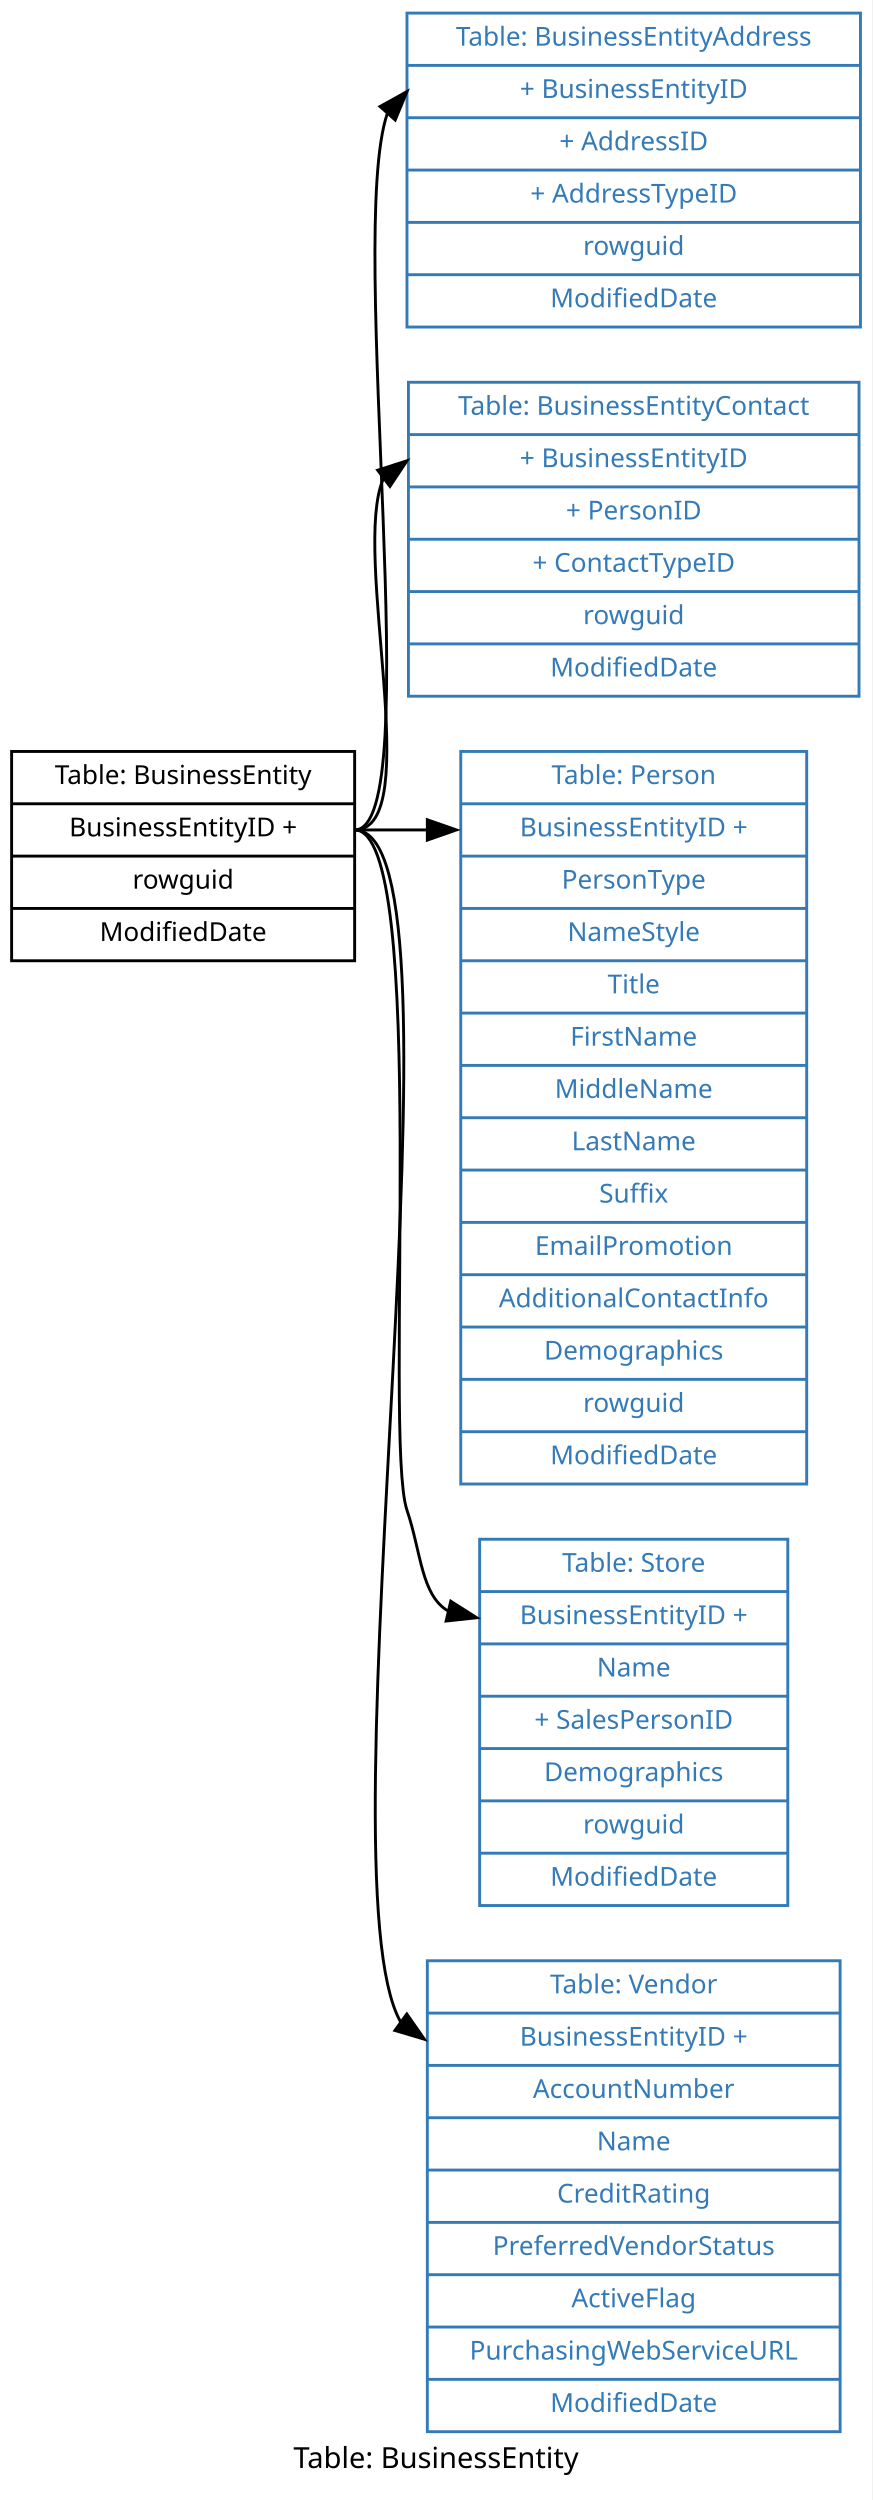
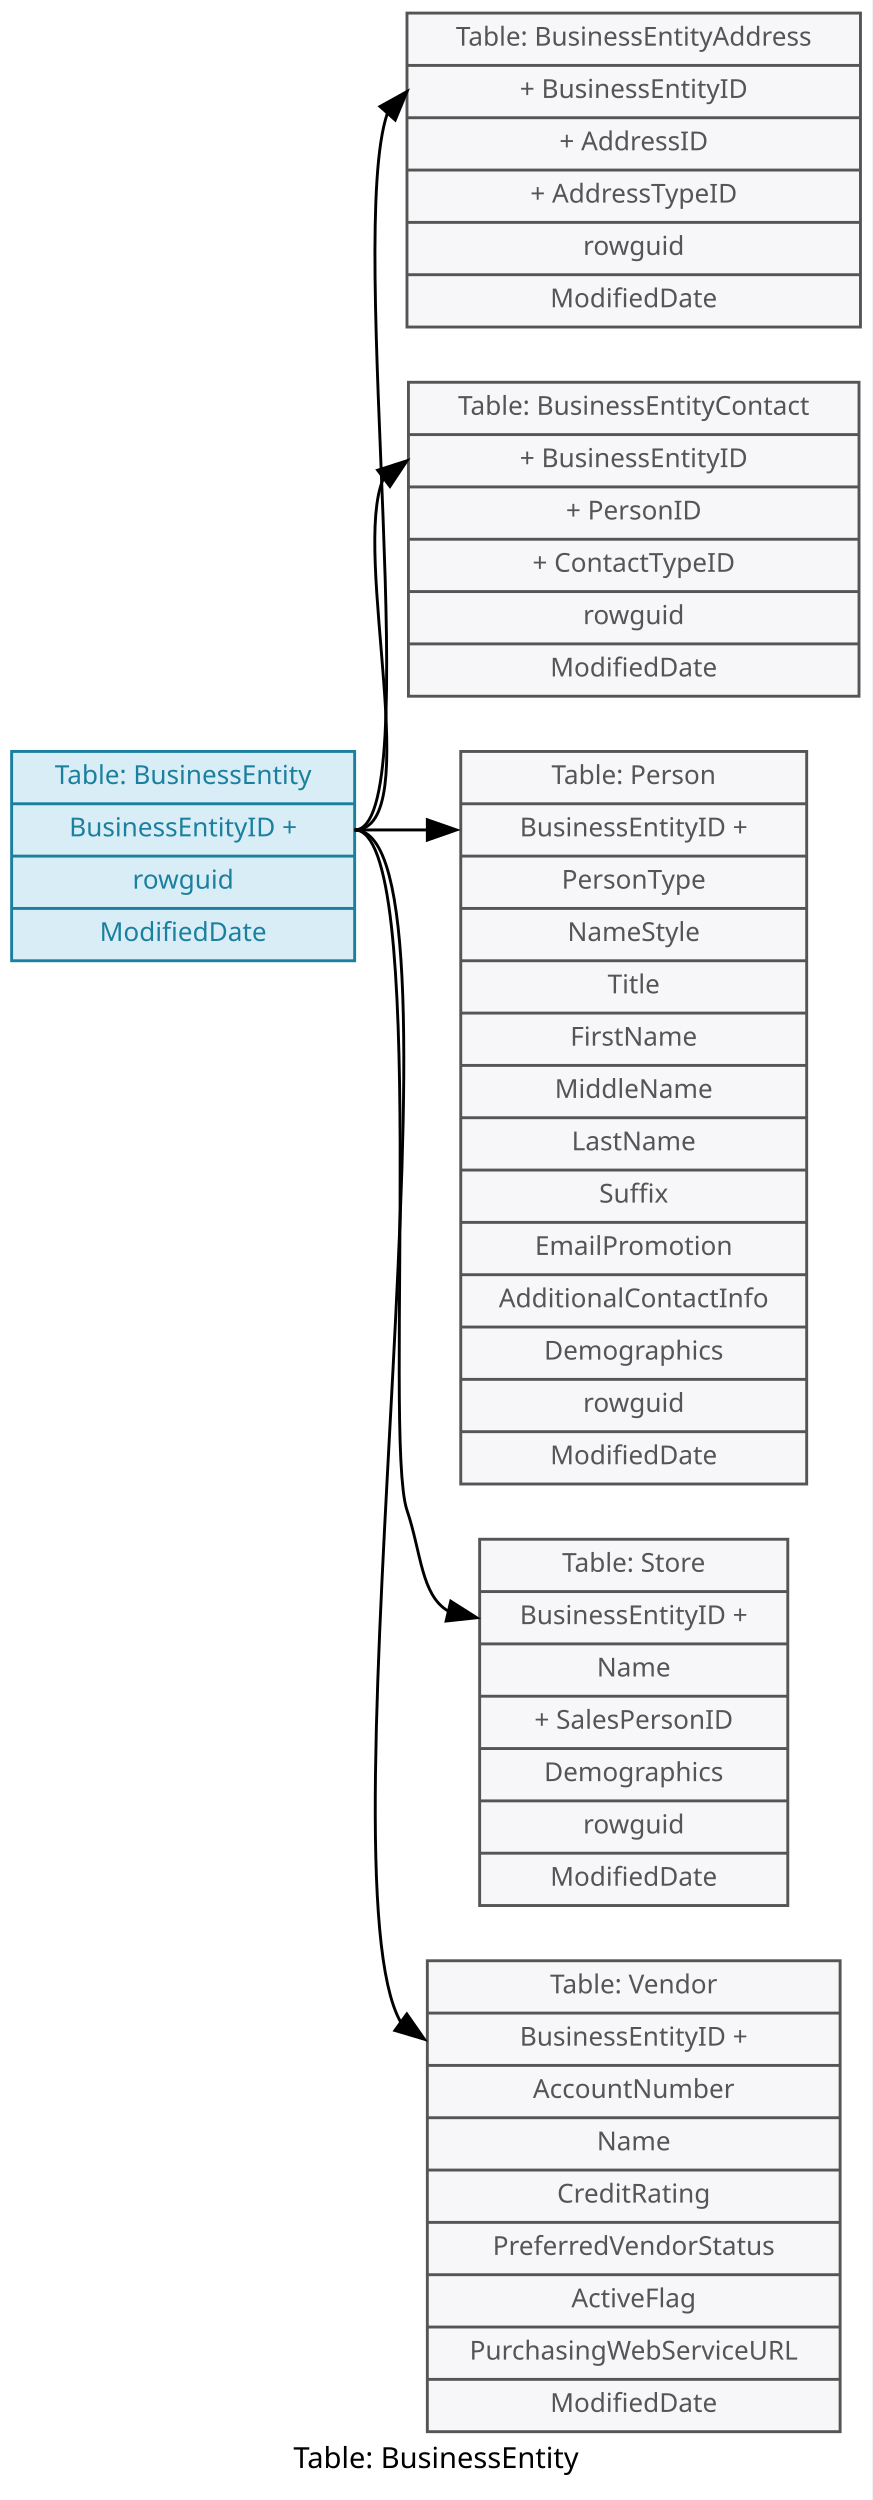
<svg xmlns="http://www.w3.org/2000/svg" width="300pt" height="860pt" viewBox="0.00 0.00 300.00 860.00">
  <g id="graph0" class="graph" transform="scale(1 1) rotate(0) translate(4 856)">
    <polygon fill="white" stroke="none" points="-4,4 -4,-856 296,-856 296,4 -4,4" />
    <text text-anchor="middle" x="146" y="-7" font-family="Verdana" font-size="10.00">Table: BusinessEntity</text>
    <g id="node1" class="node">
-       <polygon fill="none" stroke="black" points="0,-525.5 0,-597.5 118,-597.5 118,-525.5 0,-525.5" />
-       <text text-anchor="middle" x="59" y="-586.3" font-family="Verdana" font-size="9.00">Table: BusinessEntity</text>
-       <polyline fill="none" stroke="black" points="0,-579.5 118,-579.5 " />
-       <text text-anchor="middle" x="59" y="-568.3" font-family="Verdana" font-size="9.00">BusinessEntityID +</text>
-       <polyline fill="none" stroke="black" points="0,-561.5 118,-561.5 " />
-       <text text-anchor="middle" x="59" y="-550.3" font-family="Verdana" font-size="9.00">rowguid</text>
-       <polyline fill="none" stroke="black" points="0,-543.5 118,-543.5 " />
-       <text text-anchor="middle" x="59" y="-532.3" font-family="Verdana" font-size="9.00">ModifiedDate</text>
+       <polygon fill="#d9edf7" stroke="#1b809e" points="0,-525.5 0,-597.5 118,-597.5 118,-525.5 0,-525.5" />
+       <text text-anchor="middle" x="59" y="-586.3" font-family="Verdana" font-size="9.00" fill="#1b809e">Table: BusinessEntity</text>
+       <polyline fill="none" stroke="#1b809e" points="0,-579.5 118,-579.5 " />
+       <text text-anchor="middle" x="59" y="-568.3" font-family="Verdana" font-size="9.00" fill="#1b809e">BusinessEntityID +</text>
+       <polyline fill="none" stroke="#1b809e" points="0,-561.5 118,-561.5 " />
+       <text text-anchor="middle" x="59" y="-550.3" font-family="Verdana" font-size="9.00" fill="#1b809e">rowguid</text>
+       <polyline fill="none" stroke="#1b809e" points="0,-543.5 118,-543.5 " />
+       <text text-anchor="middle" x="59" y="-532.3" font-family="Verdana" font-size="9.00" fill="#1b809e">ModifiedDate</text>
    </g>
    <g id="node2" class="node">
-       <polygon fill="none" stroke="#337ab7" points="136,-743.5 136,-851.5 292,-851.5 292,-743.5 136,-743.5" />
-       <text text-anchor="middle" x="214" y="-840.3" font-family="Verdana" font-size="9.00" fill="#337ab7">Table: BusinessEntityAddress</text>
-       <polyline fill="none" stroke="#337ab7" points="136,-833.5 292,-833.5 " />
-       <text text-anchor="middle" x="214" y="-822.3" font-family="Verdana" font-size="9.00" fill="#337ab7">+ BusinessEntityID</text>
-       <polyline fill="none" stroke="#337ab7" points="136,-815.5 292,-815.5 " />
-       <text text-anchor="middle" x="214" y="-804.3" font-family="Verdana" font-size="9.00" fill="#337ab7">+ AddressID</text>
-       <polyline fill="none" stroke="#337ab7" points="136,-797.5 292,-797.5 " />
-       <text text-anchor="middle" x="214" y="-786.3" font-family="Verdana" font-size="9.00" fill="#337ab7">+ AddressTypeID</text>
-       <polyline fill="none" stroke="#337ab7" points="136,-779.5 292,-779.5 " />
-       <text text-anchor="middle" x="214" y="-768.3" font-family="Verdana" font-size="9.00" fill="#337ab7">rowguid</text>
-       <polyline fill="none" stroke="#337ab7" points="136,-761.5 292,-761.5 " />
-       <text text-anchor="middle" x="214" y="-750.3" font-family="Verdana" font-size="9.00" fill="#337ab7">ModifiedDate</text>
+       <polygon fill="#f7f7f9" stroke="#555555" points="136,-743.5 136,-851.5 292,-851.5 292,-743.5 136,-743.5" />
+       <text text-anchor="middle" x="214" y="-840.3" font-family="Verdana" font-size="9.00" fill="#555555">Table: BusinessEntityAddress</text>
+       <polyline fill="none" stroke="#555555" points="136,-833.5 292,-833.5 " />
+       <text text-anchor="middle" x="214" y="-822.3" font-family="Verdana" font-size="9.00" fill="#555555">+ BusinessEntityID</text>
+       <polyline fill="none" stroke="#555555" points="136,-815.5 292,-815.5 " />
+       <text text-anchor="middle" x="214" y="-804.3" font-family="Verdana" font-size="9.00" fill="#555555">+ AddressID</text>
+       <polyline fill="none" stroke="#555555" points="136,-797.5 292,-797.5 " />
+       <text text-anchor="middle" x="214" y="-786.3" font-family="Verdana" font-size="9.00" fill="#555555">+ AddressTypeID</text>
+       <polyline fill="none" stroke="#555555" points="136,-779.5 292,-779.5 " />
+       <text text-anchor="middle" x="214" y="-768.3" font-family="Verdana" font-size="9.00" fill="#555555">rowguid</text>
+       <polyline fill="none" stroke="#555555" points="136,-761.5 292,-761.5 " />
+       <text text-anchor="middle" x="214" y="-750.3" font-family="Verdana" font-size="9.00" fill="#555555">ModifiedDate</text>
    </g>
    <g id="edge3" class="edge">
      <path fill="none" stroke="black" d="M118,-570.5C143.364,-570.5 114.979,-774.636 129.215,-816.898" />
      <polygon fill="black" stroke="black" points="126.73,-819.37 136,-824.5 131.952,-814.709 126.73,-819.37" />
    </g>
    <g id="node3" class="node">
-       <polygon fill="none" stroke="#337ab7" points="136.5,-616.5 136.5,-724.5 291.5,-724.5 291.5,-616.5 136.5,-616.5" />
-       <text text-anchor="middle" x="214" y="-713.3" font-family="Verdana" font-size="9.00" fill="#337ab7">Table: BusinessEntityContact</text>
-       <polyline fill="none" stroke="#337ab7" points="136.5,-706.5 291.5,-706.5 " />
-       <text text-anchor="middle" x="214" y="-695.3" font-family="Verdana" font-size="9.00" fill="#337ab7">+ BusinessEntityID</text>
-       <polyline fill="none" stroke="#337ab7" points="136.5,-688.5 291.5,-688.5 " />
-       <text text-anchor="middle" x="214" y="-677.3" font-family="Verdana" font-size="9.00" fill="#337ab7">+ PersonID</text>
-       <polyline fill="none" stroke="#337ab7" points="136.5,-670.5 291.5,-670.5 " />
-       <text text-anchor="middle" x="214" y="-659.3" font-family="Verdana" font-size="9.00" fill="#337ab7">+ ContactTypeID</text>
-       <polyline fill="none" stroke="#337ab7" points="136.5,-652.5 291.5,-652.5 " />
-       <text text-anchor="middle" x="214" y="-641.3" font-family="Verdana" font-size="9.00" fill="#337ab7">rowguid</text>
-       <polyline fill="none" stroke="#337ab7" points="136.5,-634.5 291.5,-634.5 " />
-       <text text-anchor="middle" x="214" y="-623.3" font-family="Verdana" font-size="9.00" fill="#337ab7">ModifiedDate</text>
+       <polygon fill="#f7f7f9" stroke="#555555" points="136.5,-616.5 136.5,-724.5 291.5,-724.5 291.5,-616.5 136.5,-616.5" />
+       <text text-anchor="middle" x="214" y="-713.3" font-family="Verdana" font-size="9.00" fill="#555555">Table: BusinessEntityContact</text>
+       <polyline fill="none" stroke="#555555" points="136.5,-706.5 291.5,-706.5 " />
+       <text text-anchor="middle" x="214" y="-695.3" font-family="Verdana" font-size="9.00" fill="#555555">+ BusinessEntityID</text>
+       <polyline fill="none" stroke="#555555" points="136.5,-688.5 291.5,-688.5 " />
+       <text text-anchor="middle" x="214" y="-677.3" font-family="Verdana" font-size="9.00" fill="#555555">+ PersonID</text>
+       <polyline fill="none" stroke="#555555" points="136.5,-670.5 291.5,-670.5 " />
+       <text text-anchor="middle" x="214" y="-659.3" font-family="Verdana" font-size="9.00" fill="#555555">+ ContactTypeID</text>
+       <polyline fill="none" stroke="#555555" points="136.5,-652.5 291.5,-652.5 " />
+       <text text-anchor="middle" x="214" y="-641.3" font-family="Verdana" font-size="9.00" fill="#555555">rowguid</text>
+       <polyline fill="none" stroke="#555555" points="136.5,-634.5 291.5,-634.5 " />
+       <text text-anchor="middle" x="214" y="-623.3" font-family="Verdana" font-size="9.00" fill="#555555">ModifiedDate</text>
    </g>
    <g id="edge4" class="edge">
      <path fill="none" stroke="black" d="M118,-570.5C142.719,-570.5 116.667,-666.006 127.899,-691.375" />
      <polygon fill="black" stroke="black" points="125.913,-694.26 136,-697.5 130.135,-688.677 125.913,-694.26" />
    </g>
    <g id="node4" class="node">
-       <polygon fill="none" stroke="#337ab7" points="154.5,-345.5 154.5,-597.5 273.5,-597.5 273.5,-345.5 154.5,-345.5" />
-       <text text-anchor="middle" x="214" y="-586.3" font-family="Verdana" font-size="9.00" fill="#337ab7">Table: Person</text>
-       <polyline fill="none" stroke="#337ab7" points="154.5,-579.5 273.5,-579.5 " />
-       <text text-anchor="middle" x="214" y="-568.3" font-family="Verdana" font-size="9.00" fill="#337ab7">BusinessEntityID +</text>
-       <polyline fill="none" stroke="#337ab7" points="154.5,-561.5 273.5,-561.5 " />
-       <text text-anchor="middle" x="214" y="-550.3" font-family="Verdana" font-size="9.00" fill="#337ab7">PersonType</text>
-       <polyline fill="none" stroke="#337ab7" points="154.5,-543.5 273.5,-543.5 " />
-       <text text-anchor="middle" x="214" y="-532.3" font-family="Verdana" font-size="9.00" fill="#337ab7">NameStyle</text>
-       <polyline fill="none" stroke="#337ab7" points="154.5,-525.5 273.5,-525.5 " />
-       <text text-anchor="middle" x="214" y="-514.3" font-family="Verdana" font-size="9.00" fill="#337ab7">Title</text>
-       <polyline fill="none" stroke="#337ab7" points="154.5,-507.5 273.5,-507.5 " />
-       <text text-anchor="middle" x="214" y="-496.3" font-family="Verdana" font-size="9.00" fill="#337ab7">FirstName</text>
-       <polyline fill="none" stroke="#337ab7" points="154.5,-489.5 273.5,-489.5 " />
-       <text text-anchor="middle" x="214" y="-478.3" font-family="Verdana" font-size="9.00" fill="#337ab7">MiddleName</text>
-       <polyline fill="none" stroke="#337ab7" points="154.5,-471.5 273.5,-471.5 " />
-       <text text-anchor="middle" x="214" y="-460.3" font-family="Verdana" font-size="9.00" fill="#337ab7">LastName</text>
-       <polyline fill="none" stroke="#337ab7" points="154.5,-453.5 273.5,-453.5 " />
-       <text text-anchor="middle" x="214" y="-442.3" font-family="Verdana" font-size="9.00" fill="#337ab7">Suffix</text>
-       <polyline fill="none" stroke="#337ab7" points="154.5,-435.5 273.5,-435.5 " />
-       <text text-anchor="middle" x="214" y="-424.3" font-family="Verdana" font-size="9.00" fill="#337ab7">EmailPromotion</text>
-       <polyline fill="none" stroke="#337ab7" points="154.5,-417.5 273.5,-417.5 " />
-       <text text-anchor="middle" x="214" y="-406.3" font-family="Verdana" font-size="9.00" fill="#337ab7">AdditionalContactInfo</text>
-       <polyline fill="none" stroke="#337ab7" points="154.5,-399.5 273.5,-399.5 " />
-       <text text-anchor="middle" x="214" y="-388.3" font-family="Verdana" font-size="9.00" fill="#337ab7">Demographics</text>
-       <polyline fill="none" stroke="#337ab7" points="154.5,-381.5 273.5,-381.5 " />
-       <text text-anchor="middle" x="214" y="-370.3" font-family="Verdana" font-size="9.00" fill="#337ab7">rowguid</text>
-       <polyline fill="none" stroke="#337ab7" points="154.5,-363.5 273.5,-363.5 " />
-       <text text-anchor="middle" x="214" y="-352.3" font-family="Verdana" font-size="9.00" fill="#337ab7">ModifiedDate</text>
+       <polygon fill="#f7f7f9" stroke="#555555" points="154.5,-345.5 154.5,-597.5 273.5,-597.5 273.5,-345.5 154.5,-345.5" />
+       <text text-anchor="middle" x="214" y="-586.3" font-family="Verdana" font-size="9.00" fill="#555555">Table: Person</text>
+       <polyline fill="none" stroke="#555555" points="154.5,-579.5 273.5,-579.5 " />
+       <text text-anchor="middle" x="214" y="-568.3" font-family="Verdana" font-size="9.00" fill="#555555">BusinessEntityID +</text>
+       <polyline fill="none" stroke="#555555" points="154.5,-561.5 273.5,-561.5 " />
+       <text text-anchor="middle" x="214" y="-550.3" font-family="Verdana" font-size="9.00" fill="#555555">PersonType</text>
+       <polyline fill="none" stroke="#555555" points="154.5,-543.5 273.5,-543.5 " />
+       <text text-anchor="middle" x="214" y="-532.3" font-family="Verdana" font-size="9.00" fill="#555555">NameStyle</text>
+       <polyline fill="none" stroke="#555555" points="154.5,-525.5 273.5,-525.5 " />
+       <text text-anchor="middle" x="214" y="-514.3" font-family="Verdana" font-size="9.00" fill="#555555">Title</text>
+       <polyline fill="none" stroke="#555555" points="154.5,-507.5 273.5,-507.5 " />
+       <text text-anchor="middle" x="214" y="-496.3" font-family="Verdana" font-size="9.00" fill="#555555">FirstName</text>
+       <polyline fill="none" stroke="#555555" points="154.5,-489.5 273.5,-489.5 " />
+       <text text-anchor="middle" x="214" y="-478.3" font-family="Verdana" font-size="9.00" fill="#555555">MiddleName</text>
+       <polyline fill="none" stroke="#555555" points="154.5,-471.5 273.5,-471.5 " />
+       <text text-anchor="middle" x="214" y="-460.3" font-family="Verdana" font-size="9.00" fill="#555555">LastName</text>
+       <polyline fill="none" stroke="#555555" points="154.5,-453.5 273.5,-453.5 " />
+       <text text-anchor="middle" x="214" y="-442.3" font-family="Verdana" font-size="9.00" fill="#555555">Suffix</text>
+       <polyline fill="none" stroke="#555555" points="154.5,-435.5 273.5,-435.5 " />
+       <text text-anchor="middle" x="214" y="-424.3" font-family="Verdana" font-size="9.00" fill="#555555">EmailPromotion</text>
+       <polyline fill="none" stroke="#555555" points="154.5,-417.5 273.5,-417.5 " />
+       <text text-anchor="middle" x="214" y="-406.3" font-family="Verdana" font-size="9.00" fill="#555555">AdditionalContactInfo</text>
+       <polyline fill="none" stroke="#555555" points="154.5,-399.5 273.5,-399.5 " />
+       <text text-anchor="middle" x="214" y="-388.3" font-family="Verdana" font-size="9.00" fill="#555555">Demographics</text>
+       <polyline fill="none" stroke="#555555" points="154.5,-381.5 273.5,-381.5 " />
+       <text text-anchor="middle" x="214" y="-370.3" font-family="Verdana" font-size="9.00" fill="#555555">rowguid</text>
+       <polyline fill="none" stroke="#555555" points="154.5,-363.5 273.5,-363.5 " />
+       <text text-anchor="middle" x="214" y="-352.3" font-family="Verdana" font-size="9.00" fill="#555555">ModifiedDate</text>
    </g>
    <g id="edge1" class="edge">
      <path fill="none" stroke="black" d="M118,-570.5C129.545,-570.5 134.664,-570.5 142.895,-570.5" />
      <polygon fill="black" stroke="black" points="143,-574 153,-570.5 143,-567 143,-574" />
    </g>
    <g id="node5" class="node">
-       <polygon fill="none" stroke="#337ab7" points="161,-200.5 161,-326.5 267,-326.5 267,-200.5 161,-200.5" />
-       <text text-anchor="middle" x="214" y="-315.3" font-family="Verdana" font-size="9.00" fill="#337ab7">Table: Store</text>
-       <polyline fill="none" stroke="#337ab7" points="161,-308.5 267,-308.5 " />
-       <text text-anchor="middle" x="214" y="-297.3" font-family="Verdana" font-size="9.00" fill="#337ab7">BusinessEntityID +</text>
-       <polyline fill="none" stroke="#337ab7" points="161,-290.5 267,-290.5 " />
-       <text text-anchor="middle" x="214" y="-279.3" font-family="Verdana" font-size="9.00" fill="#337ab7">Name</text>
-       <polyline fill="none" stroke="#337ab7" points="161,-272.5 267,-272.5 " />
-       <text text-anchor="middle" x="214" y="-261.3" font-family="Verdana" font-size="9.00" fill="#337ab7">+ SalesPersonID</text>
-       <polyline fill="none" stroke="#337ab7" points="161,-254.5 267,-254.5 " />
-       <text text-anchor="middle" x="214" y="-243.3" font-family="Verdana" font-size="9.00" fill="#337ab7">Demographics</text>
-       <polyline fill="none" stroke="#337ab7" points="161,-236.5 267,-236.5 " />
-       <text text-anchor="middle" x="214" y="-225.3" font-family="Verdana" font-size="9.00" fill="#337ab7">rowguid</text>
-       <polyline fill="none" stroke="#337ab7" points="161,-218.5 267,-218.5 " />
-       <text text-anchor="middle" x="214" y="-207.3" font-family="Verdana" font-size="9.00" fill="#337ab7">ModifiedDate</text>
+       <polygon fill="#f7f7f9" stroke="#555555" points="161,-200.5 161,-326.5 267,-326.5 267,-200.5 161,-200.5" />
+       <text text-anchor="middle" x="214" y="-315.3" font-family="Verdana" font-size="9.00" fill="#555555">Table: Store</text>
+       <polyline fill="none" stroke="#555555" points="161,-308.5 267,-308.5 " />
+       <text text-anchor="middle" x="214" y="-297.3" font-family="Verdana" font-size="9.00" fill="#555555">BusinessEntityID +</text>
+       <polyline fill="none" stroke="#555555" points="161,-290.5 267,-290.5 " />
+       <text text-anchor="middle" x="214" y="-279.3" font-family="Verdana" font-size="9.00" fill="#555555">Name</text>
+       <polyline fill="none" stroke="#555555" points="161,-272.5 267,-272.5 " />
+       <text text-anchor="middle" x="214" y="-261.3" font-family="Verdana" font-size="9.00" fill="#555555">+ SalesPersonID</text>
+       <polyline fill="none" stroke="#555555" points="161,-254.5 267,-254.5 " />
+       <text text-anchor="middle" x="214" y="-243.3" font-family="Verdana" font-size="9.00" fill="#555555">Demographics</text>
+       <polyline fill="none" stroke="#555555" points="161,-236.5 267,-236.5 " />
+       <text text-anchor="middle" x="214" y="-225.3" font-family="Verdana" font-size="9.00" fill="#555555">rowguid</text>
+       <polyline fill="none" stroke="#555555" points="161,-218.5 267,-218.5 " />
+       <text text-anchor="middle" x="214" y="-207.3" font-family="Verdana" font-size="9.00" fill="#555555">ModifiedDate</text>
    </g>
    <g id="edge2" class="edge">
      <path fill="none" stroke="black" d="M118,-570.5C144.077,-570.5 127.646,-361.203 136,-336.5 140.955,-321.849 140.829,-307.282 150.185,-301.789" />
      <polygon fill="black" stroke="black" points="151.056,-305.18 160,-299.5 149.466,-298.363 151.056,-305.18" />
    </g>
    <g id="node6" class="node">
-       <polygon fill="none" stroke="#337ab7" points="143,-19.5 143,-181.5 285,-181.5 285,-19.5 143,-19.5" />
-       <text text-anchor="middle" x="214" y="-170.3" font-family="Verdana" font-size="9.00" fill="#337ab7">Table: Vendor</text>
-       <polyline fill="none" stroke="#337ab7" points="143,-163.5 285,-163.5 " />
-       <text text-anchor="middle" x="214" y="-152.3" font-family="Verdana" font-size="9.00" fill="#337ab7">BusinessEntityID +</text>
-       <polyline fill="none" stroke="#337ab7" points="143,-145.5 285,-145.5 " />
-       <text text-anchor="middle" x="214" y="-134.3" font-family="Verdana" font-size="9.00" fill="#337ab7">AccountNumber</text>
-       <polyline fill="none" stroke="#337ab7" points="143,-127.5 285,-127.5 " />
-       <text text-anchor="middle" x="214" y="-116.3" font-family="Verdana" font-size="9.00" fill="#337ab7">Name</text>
-       <polyline fill="none" stroke="#337ab7" points="143,-109.5 285,-109.5 " />
-       <text text-anchor="middle" x="214" y="-98.3" font-family="Verdana" font-size="9.00" fill="#337ab7">CreditRating</text>
-       <polyline fill="none" stroke="#337ab7" points="143,-91.5 285,-91.5 " />
-       <text text-anchor="middle" x="214" y="-80.3" font-family="Verdana" font-size="9.00" fill="#337ab7">PreferredVendorStatus</text>
-       <polyline fill="none" stroke="#337ab7" points="143,-73.5 285,-73.5 " />
-       <text text-anchor="middle" x="214" y="-62.3" font-family="Verdana" font-size="9.00" fill="#337ab7">ActiveFlag</text>
-       <polyline fill="none" stroke="#337ab7" points="143,-55.5 285,-55.5 " />
-       <text text-anchor="middle" x="214" y="-44.3" font-family="Verdana" font-size="9.00" fill="#337ab7">PurchasingWebServiceURL</text>
-       <polyline fill="none" stroke="#337ab7" points="143,-37.5 285,-37.5 " />
-       <text text-anchor="middle" x="214" y="-26.3" font-family="Verdana" font-size="9.00" fill="#337ab7">ModifiedDate</text>
+       <polygon fill="#f7f7f9" stroke="#555555" points="143,-19.5 143,-181.5 285,-181.5 285,-19.5 143,-19.5" />
+       <text text-anchor="middle" x="214" y="-170.3" font-family="Verdana" font-size="9.00" fill="#555555">Table: Vendor</text>
+       <polyline fill="none" stroke="#555555" points="143,-163.5 285,-163.5 " />
+       <text text-anchor="middle" x="214" y="-152.3" font-family="Verdana" font-size="9.00" fill="#555555">BusinessEntityID +</text>
+       <polyline fill="none" stroke="#555555" points="143,-145.5 285,-145.5 " />
+       <text text-anchor="middle" x="214" y="-134.3" font-family="Verdana" font-size="9.00" fill="#555555">AccountNumber</text>
+       <polyline fill="none" stroke="#555555" points="143,-127.5 285,-127.5 " />
+       <text text-anchor="middle" x="214" y="-116.3" font-family="Verdana" font-size="9.00" fill="#555555">Name</text>
+       <polyline fill="none" stroke="#555555" points="143,-109.5 285,-109.5 " />
+       <text text-anchor="middle" x="214" y="-98.3" font-family="Verdana" font-size="9.00" fill="#555555">CreditRating</text>
+       <polyline fill="none" stroke="#555555" points="143,-91.5 285,-91.5 " />
+       <text text-anchor="middle" x="214" y="-80.3" font-family="Verdana" font-size="9.00" fill="#555555">PreferredVendorStatus</text>
+       <polyline fill="none" stroke="#555555" points="143,-73.5 285,-73.5 " />
+       <text text-anchor="middle" x="214" y="-62.3" font-family="Verdana" font-size="9.00" fill="#555555">ActiveFlag</text>
+       <polyline fill="none" stroke="#555555" points="143,-55.5 285,-55.5 " />
+       <text text-anchor="middle" x="214" y="-44.3" font-family="Verdana" font-size="9.00" fill="#555555">PurchasingWebServiceURL</text>
+       <polyline fill="none" stroke="#555555" points="143,-37.5 285,-37.5 " />
+       <text text-anchor="middle" x="214" y="-26.3" font-family="Verdana" font-size="9.00" fill="#555555">ModifiedDate</text>
    </g>
    <g id="edge5" class="edge">
      <path fill="none" stroke="black" d="M118,-570.5C161.044,-570.5 104.78,-210.943 133.858,-160.381" />
      <polygon fill="black" stroke="black" points="135.943,-163.193 142,-154.5 131.844,-157.518 135.943,-163.193" />
    </g>
  </g>
</svg>
